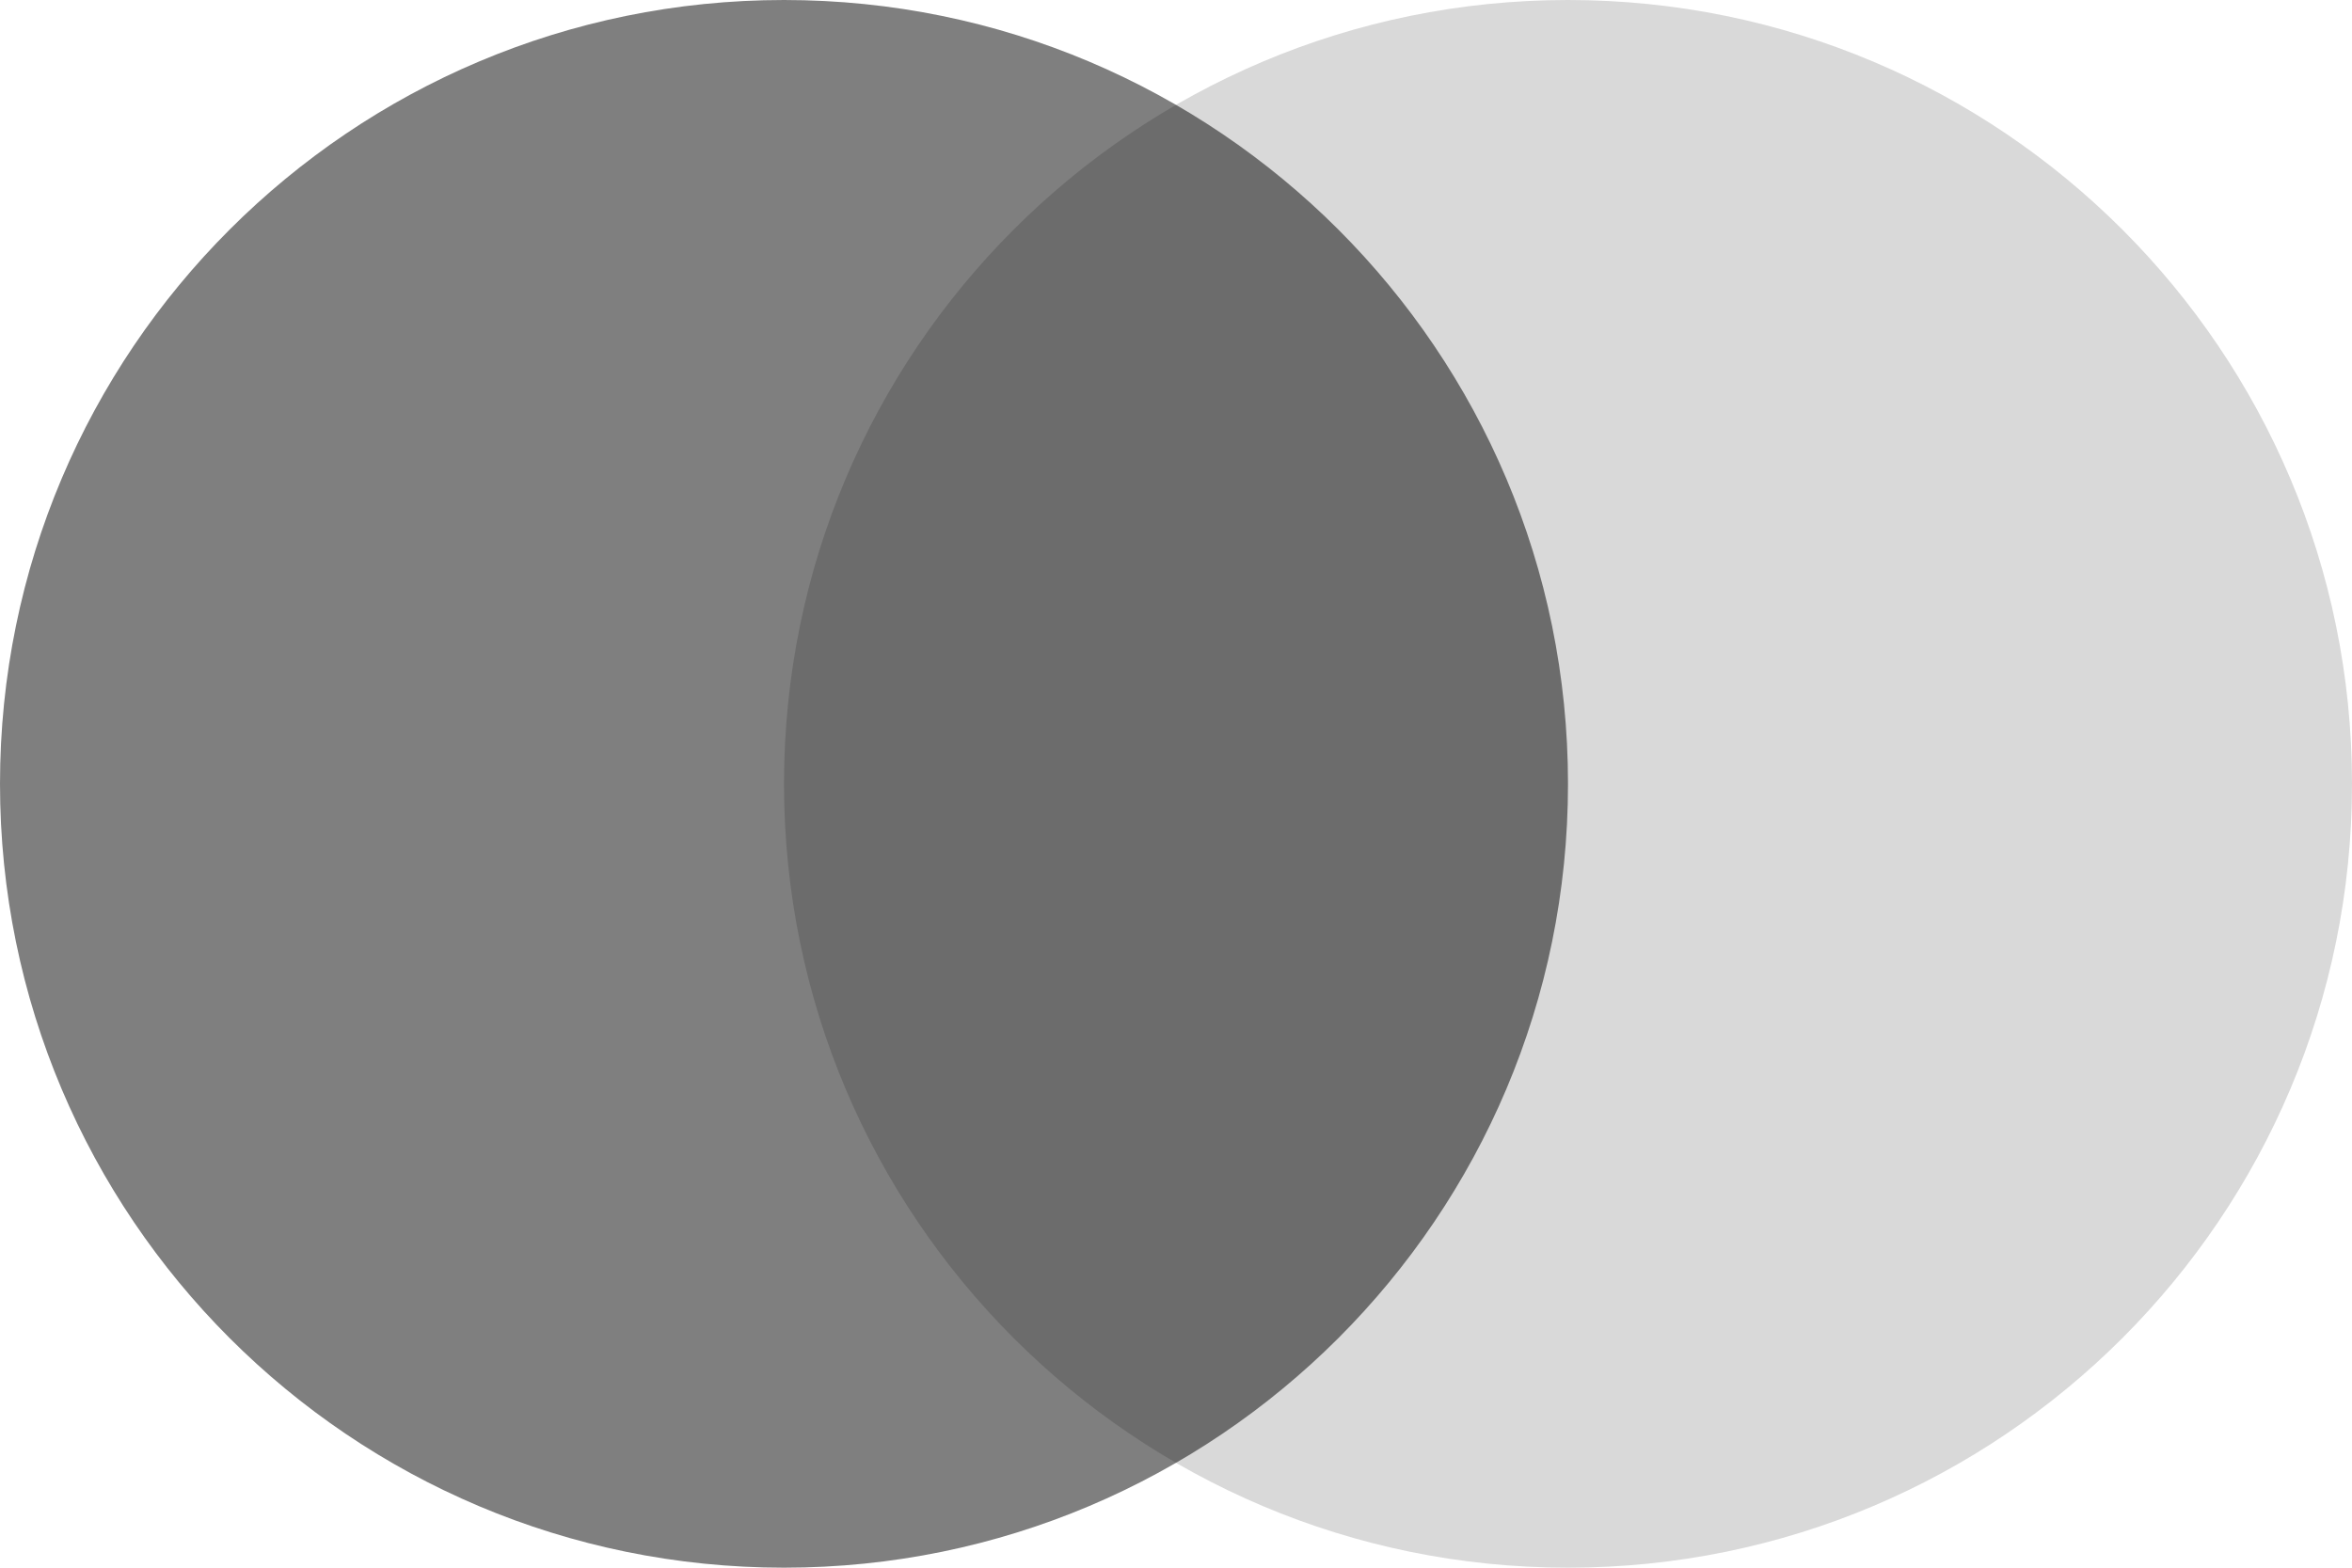
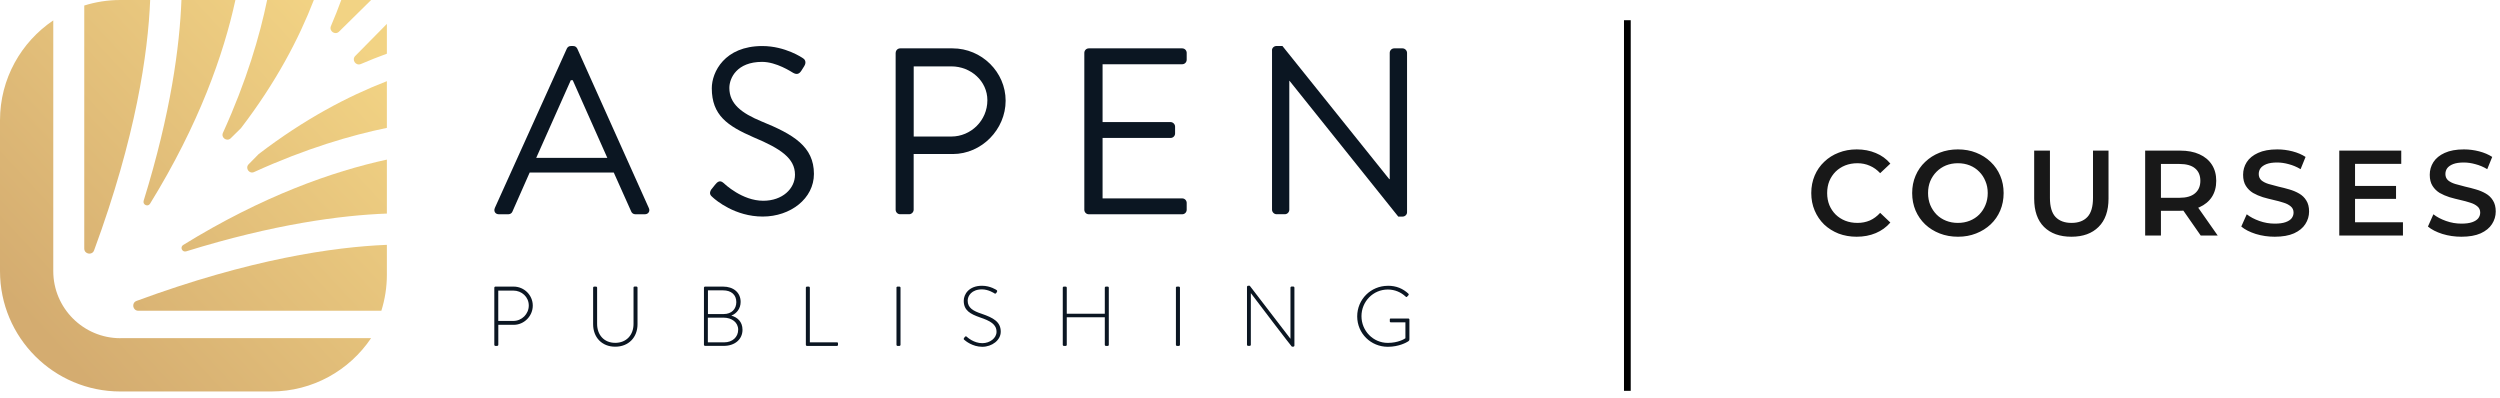
- <svg xmlns="http://www.w3.org/2000/svg" width="150" height="100" viewBox="0 0 150 100" fill="none">
-   <circle cx="50" cy="50" r="50" fill="black" fill-opacity="0.5" />
-   <circle cx="100" cy="50" r="50" fill="black" fill-opacity="0.15" />
+ <svg xmlns="http://www.w3.org/2000/svg" width="371" height="59" viewBox="0 0 371 59" fill="none">
+   <line x1="241.5" y1="3" x2="241.5" y2="58" stroke="black" />
+   <path d="M17.86 50.189C12.373 50.189 7.906 45.722 7.906 40.235V3.026C3.136 6.239 0 11.684 0 17.86V40.235C0 50.099 7.996 58.095 17.86 58.095H40.235C46.418 58.095 51.864 54.952 55.069 50.182H17.86V50.189Z" fill="url(#paint0_linear_6115_32380)" />
+   <path d="M55.082 0H50.643C50.188 1.248 49.678 2.537 49.113 3.86C48.789 4.611 49.733 5.266 50.312 4.694L55.075 0H55.082Z" fill="url(#paint1_linear_6115_32380)" />
+   <path d="M22.285 0H17.86C15.992 0 14.193 0.29 12.504 0.82V36.885C12.504 37.726 13.676 37.94 13.965 37.147C20.183 20.286 21.968 7.872 22.285 0Z" fill="url(#paint2_linear_6115_32380)" />
+   <path d="M34.934 0H26.925C26.669 6.824 25.36 16.75 21.32 29.785C21.134 30.378 21.941 30.757 22.265 30.233C29.551 18.411 33.184 8.058 34.934 0Z" fill="url(#paint3_linear_6115_32380)" />
+   <path d="M46.576 0.001H39.642C38.553 5.294 36.595 12.001 33.086 19.708C32.755 20.432 33.679 21.073 34.244 20.514L35.754 19.026C40.917 12.284 44.329 5.811 46.576 -0.006V0.001Z" fill="url(#paint4_linear_6115_32380)" />
+   <path d="M57.413 3.529V7.968C56.165 8.423 54.876 8.933 53.553 9.499C52.801 9.823 52.146 8.878 52.725 8.299L57.42 3.536L57.413 3.529Z" fill="url(#paint5_linear_6115_32380)" />
+   <path d="M57.413 36.334V40.759C57.413 42.627 57.123 44.426 56.593 46.115H20.528C19.687 46.115 19.473 44.943 20.266 44.654C37.133 38.436 49.548 36.651 57.413 36.334Z" fill="url(#paint6_linear_6115_32380)" />
+   <path d="M57.412 23.685V31.694C50.588 31.949 40.662 33.259 27.634 37.298C27.041 37.484 26.662 36.678 27.186 36.354C39.001 29.068 49.361 25.442 57.412 23.685Z" fill="url(#paint7_linear_6115_32380)" />
+   <path d="M57.412 12.043V18.977C52.125 20.066 45.411 22.024 37.705 25.532C36.981 25.863 36.34 24.94 36.898 24.375L38.387 22.865C45.129 17.702 51.602 14.29 57.419 12.043H57.412Z" fill="url(#paint8_linear_6115_32380)" />
+   <path d="M73.356 42.696C73.356 42.607 73.432 42.531 73.522 42.531H76.224C77.782 42.531 79.064 43.799 79.064 45.35C79.064 46.901 77.782 48.204 76.238 48.204H73.949V51.168C73.949 51.258 73.873 51.334 73.749 51.334H73.522C73.432 51.334 73.356 51.258 73.356 51.168V42.696ZM76.196 47.625C77.43 47.625 78.471 46.605 78.471 45.337C78.471 44.068 77.43 43.124 76.183 43.124H73.942V47.625H76.196Z" fill="#0B1622" />
+   <path d="M88.019 42.696C88.019 42.606 88.094 42.531 88.184 42.531H88.446C88.535 42.531 88.611 42.606 88.611 42.696V48.066C88.611 49.686 89.632 50.878 91.3 50.878C92.968 50.878 94.016 49.699 94.016 48.073V42.689C94.016 42.586 94.064 42.524 94.195 42.524H94.443C94.532 42.524 94.608 42.599 94.608 42.689V48.121C94.608 50.044 93.299 51.45 91.3 51.45C89.301 51.45 88.019 50.044 88.019 48.121V42.689V42.696Z" fill="#0B1622" />
+   <path d="M104.466 42.696C104.466 42.607 104.542 42.531 104.631 42.531H107.306C108.85 42.531 109.911 43.42 109.911 44.806C109.911 45.798 109.312 46.529 108.526 46.839C109.415 47.08 110.187 47.728 110.187 48.942C110.187 50.348 109.057 51.327 107.423 51.327H104.631C104.542 51.327 104.466 51.251 104.466 51.161V42.69V42.696ZM107.471 50.803C108.691 50.803 109.546 50.024 109.546 48.928C109.546 47.832 108.588 47.142 107.395 47.142H105.045V50.803H107.471ZM107.395 46.605C108.574 46.605 109.27 45.86 109.27 44.833C109.27 43.737 108.512 43.089 107.306 43.089H105.059V46.612H107.395V46.605Z" fill="#0B1622" />
+   <path d="M119.589 42.696C119.589 42.607 119.665 42.531 119.754 42.531H120.03C120.106 42.531 120.182 42.607 120.182 42.696V50.803H124.193C124.345 50.803 124.359 50.879 124.359 50.968V51.196C124.359 51.285 124.283 51.334 124.193 51.334H119.754C119.665 51.334 119.589 51.258 119.589 51.168V42.696Z" fill="#0B1622" />
+   <path d="M133.03 42.696C133.03 42.607 133.106 42.531 133.196 42.531H133.471C133.561 42.531 133.637 42.607 133.637 42.696V51.168C133.637 51.271 133.547 51.334 133.465 51.334H133.203C133.113 51.334 133.037 51.258 133.037 51.168V42.696H133.03Z" fill="#0B1622" />
+   <path d="M143.066 50.161L143.177 50.01C143.266 49.906 143.356 49.872 143.452 49.962C143.576 50.072 144.507 50.927 145.775 50.927C146.919 50.927 147.885 50.161 147.885 49.245C147.885 48.128 146.968 47.625 145.444 47.108C143.983 46.591 143.018 46.074 143.018 44.633C143.018 43.689 143.769 42.407 145.734 42.407C146.982 42.407 147.898 43.048 147.898 43.048C147.947 43.082 148.036 43.172 147.947 43.31C147.912 43.358 147.871 43.42 147.85 43.475C147.774 43.579 147.698 43.613 147.574 43.537C147.54 43.51 146.692 42.944 145.727 42.944C144.183 42.944 143.604 43.903 143.604 44.619C143.604 45.688 144.417 46.15 145.693 46.57C147.416 47.163 148.512 47.763 148.512 49.224C148.512 50.478 147.216 51.464 145.768 51.464C144.321 51.464 143.266 50.582 143.101 50.43C143.025 50.368 142.963 50.306 143.066 50.168V50.161Z" fill="#0B1622" />
+   <path d="M157.715 42.696C157.715 42.607 157.791 42.531 157.88 42.531H158.142C158.239 42.531 158.308 42.607 158.308 42.696V46.557H163.953V42.696C163.953 42.607 164.029 42.531 164.119 42.531H164.38C164.484 42.531 164.546 42.607 164.546 42.696V51.168C164.546 51.258 164.484 51.334 164.38 51.334H164.119C164.029 51.334 163.953 51.258 163.953 51.168V47.08H158.308V51.168C158.308 51.258 158.246 51.334 158.142 51.334H157.88C157.791 51.334 157.715 51.258 157.715 51.168V42.696Z" fill="#0B1622" />
+   <path d="M174.499 42.696C174.499 42.607 174.575 42.531 174.664 42.531H174.94C175.03 42.531 175.106 42.607 175.106 42.696V51.168C175.106 51.271 175.016 51.334 174.933 51.334H174.671C174.582 51.334 174.506 51.258 174.506 51.168V42.696H174.499Z" fill="#0B1622" />
+   <path d="M185.06 42.565C185.06 42.462 185.149 42.4 185.246 42.4H185.459L191.491 50.258H191.505V42.689C191.505 42.6 191.58 42.524 191.67 42.524H191.925C192.015 42.524 192.091 42.6 192.091 42.689V51.285C192.091 51.395 191.987 51.45 191.891 51.45H191.725C191.725 51.45 191.615 51.409 185.639 43.516H185.625V51.161C185.625 51.25 185.549 51.326 185.459 51.326H185.218C185.129 51.326 185.053 51.25 185.053 51.161V42.565H185.06Z" fill="#0B1622" />
+   <path d="M205.966 42.407C207.234 42.407 208.192 42.834 209.005 43.579C209.067 43.641 209.081 43.744 209.019 43.806C208.957 43.882 208.881 43.958 208.819 44.02C208.743 44.109 208.681 44.096 208.606 44.02C207.902 43.365 206.986 42.965 205.952 42.965C203.767 42.965 202.043 44.75 202.043 46.922C202.043 49.093 203.767 50.885 205.952 50.885C207.489 50.885 208.44 50.292 208.564 50.196V47.832H206.414C206.276 47.832 206.248 47.783 206.248 47.666V47.418C206.248 47.315 206.276 47.266 206.414 47.266H208.992C209.081 47.266 209.157 47.342 209.157 47.418V50.334C209.157 50.52 209.081 50.589 208.978 50.658C208.75 50.809 207.606 51.464 205.959 51.464C203.429 51.464 201.409 49.479 201.409 46.949C201.409 44.419 203.436 42.414 205.959 42.414L205.966 42.407Z" fill="#0B1622" />
+   <path d="M73.425 30.881L84.117 7.217C84.22 7.004 84.399 6.831 84.716 6.831H85.068C85.385 6.831 85.557 7.011 85.668 7.217L96.29 30.881C96.504 31.336 96.221 31.798 95.69 31.798H94.284C93.967 31.798 93.753 31.584 93.684 31.412L91.085 25.608H78.602L76.038 31.412C75.969 31.591 75.755 31.798 75.438 31.798H74.032C73.508 31.798 73.225 31.343 73.432 30.881H73.425ZM90.127 23.43C88.404 19.597 86.715 15.73 84.992 11.898H84.709L79.574 23.43H90.121H90.127Z" fill="#0B1622" />
+   <path d="M105.568 28.104C105.741 27.89 105.92 27.649 106.099 27.436C106.451 26.98 106.837 26.698 107.326 27.118C107.574 27.332 110.138 29.793 113.268 29.793C116.115 29.793 117.976 28.001 117.976 25.926C117.976 23.5 115.867 22.059 111.82 20.37C107.953 18.681 105.63 17.103 105.63 13.091C105.63 10.699 107.526 6.832 113.123 6.832C116.57 6.832 119.134 8.624 119.134 8.624C119.348 8.728 119.768 9.148 119.348 9.817C119.203 10.03 119.065 10.272 118.927 10.485C118.61 10.975 118.259 11.12 117.693 10.803C117.445 10.665 115.232 9.183 113.089 9.183C109.36 9.183 108.236 11.575 108.236 13.05C108.236 15.407 110.028 16.779 112.985 18.006C117.735 19.936 120.788 21.735 120.788 25.809C120.788 29.469 117.307 32.137 113.192 32.137C109.077 32.137 106.23 29.71 105.775 29.29C105.493 29.042 105.141 28.759 105.561 28.097L105.568 28.104Z" fill="#0B1622" />
+   <path d="M132.92 7.845C132.92 7.494 133.203 7.177 133.589 7.177H141.357C145.679 7.177 149.236 10.692 149.236 14.945C149.236 19.198 145.686 22.858 141.392 22.858H135.588V31.123C135.588 31.475 135.271 31.792 134.919 31.792H133.582C133.196 31.792 132.913 31.475 132.913 31.123V7.845H132.92ZM141.185 20.26C144.066 20.26 146.527 17.902 146.527 14.876C146.527 12.029 144.066 9.851 141.185 9.851H135.594V20.26H141.185Z" fill="#0B1622" />
+   <path d="M160.913 7.845C160.913 7.494 161.196 7.177 161.582 7.177H175.437C175.823 7.177 176.105 7.494 176.105 7.845V8.865C176.105 9.217 175.823 9.534 175.437 9.534H163.622V18.116H173.714C174.065 18.116 174.382 18.433 174.382 18.785V19.805C174.382 20.191 174.065 20.473 173.714 20.473H163.622V29.441H175.437C175.823 29.441 176.105 29.758 176.105 30.11V31.13C176.105 31.482 175.823 31.799 175.437 31.799H161.582C161.196 31.799 160.913 31.482 160.913 31.13V7.845Z" fill="#0B1622" />
+   <path d="M188.761 7.459C188.761 7.108 189.078 6.825 189.429 6.825H190.312L206.166 26.587H206.235V7.845C206.235 7.494 206.517 7.176 206.903 7.176H208.137C208.489 7.176 208.806 7.494 208.806 7.845V31.509C208.806 31.861 208.489 32.143 208.137 32.143H207.503L191.366 11.995H191.332V31.123C191.332 31.475 191.049 31.792 190.663 31.792H189.436C189.085 31.792 188.768 31.475 188.768 31.123V7.459H188.761Z" fill="#0B1622" />
+   <path d="M275.524 35.131C274.564 35.131 273.67 34.975 272.842 34.663C272.026 34.339 271.312 33.889 270.7 33.313C270.1 32.725 269.632 32.035 269.296 31.243C268.96 30.451 268.792 29.587 268.792 28.651C268.792 27.715 268.96 26.851 269.296 26.059C269.632 25.267 270.106 24.583 270.718 24.007C271.33 23.419 272.044 22.969 272.86 22.657C273.676 22.333 274.57 22.171 275.542 22.171C276.574 22.171 277.516 22.351 278.368 22.711C279.22 23.059 279.94 23.581 280.528 24.277L279.016 25.699C278.56 25.207 278.05 24.841 277.486 24.601C276.922 24.349 276.31 24.223 275.65 24.223C274.99 24.223 274.384 24.331 273.832 24.547C273.292 24.763 272.818 25.069 272.41 25.465C272.014 25.861 271.702 26.329 271.474 26.869C271.258 27.409 271.15 28.003 271.15 28.651C271.15 29.299 271.258 29.893 271.474 30.433C271.702 30.973 272.014 31.441 272.41 31.837C272.818 32.233 273.292 32.539 273.832 32.755C274.384 32.971 274.99 33.079 275.65 33.079C276.31 33.079 276.922 32.959 277.486 32.719C278.05 32.467 278.56 32.089 279.016 31.585L280.528 33.025C279.94 33.709 279.22 34.231 278.368 34.591C277.516 34.951 276.568 35.131 275.524 35.131ZM290.57 35.131C289.586 35.131 288.68 34.969 287.852 34.645C287.024 34.321 286.304 33.871 285.692 33.295C285.08 32.707 284.606 32.023 284.27 31.243C283.934 30.451 283.766 29.587 283.766 28.651C283.766 27.715 283.934 26.857 284.27 26.077C284.606 25.285 285.08 24.601 285.692 24.025C286.304 23.437 287.024 22.981 287.852 22.657C288.68 22.333 289.58 22.171 290.552 22.171C291.536 22.171 292.436 22.333 293.252 22.657C294.08 22.981 294.8 23.437 295.412 24.025C296.024 24.601 296.498 25.285 296.834 26.077C297.17 26.857 297.338 27.715 297.338 28.651C297.338 29.587 297.17 30.451 296.834 31.243C296.498 32.035 296.024 32.719 295.412 33.295C294.8 33.871 294.08 34.321 293.252 34.645C292.436 34.969 291.542 35.131 290.57 35.131ZM290.552 33.079C291.188 33.079 291.776 32.971 292.316 32.755C292.856 32.539 293.324 32.233 293.72 31.837C294.116 31.429 294.422 30.961 294.638 30.433C294.866 29.893 294.98 29.299 294.98 28.651C294.98 28.003 294.866 27.415 294.638 26.887C294.422 26.347 294.116 25.879 293.72 25.483C293.324 25.075 292.856 24.763 292.316 24.547C291.776 24.331 291.188 24.223 290.552 24.223C289.916 24.223 289.328 24.331 288.788 24.547C288.26 24.763 287.792 25.075 287.384 25.483C286.988 25.879 286.676 26.347 286.448 26.887C286.232 27.415 286.124 28.003 286.124 28.651C286.124 29.287 286.232 29.875 286.448 30.415C286.676 30.955 286.988 31.429 287.384 31.837C287.78 32.233 288.248 32.539 288.788 32.755C289.328 32.971 289.916 33.079 290.552 33.079ZM307.397 35.131C305.669 35.131 304.313 34.645 303.329 33.673C302.357 32.701 301.871 31.297 301.871 29.461V22.351H304.211V29.371C304.211 30.667 304.487 31.609 305.039 32.197C305.603 32.785 306.395 33.079 307.415 33.079C308.435 33.079 309.221 32.785 309.773 32.197C310.325 31.609 310.601 30.667 310.601 29.371V22.351H312.905V29.461C312.905 31.297 312.413 32.701 311.429 33.673C310.457 34.645 309.113 35.131 307.397 35.131ZM318.342 34.951V22.351H323.526C324.642 22.351 325.596 22.531 326.388 22.891C327.192 23.251 327.81 23.767 328.242 24.439C328.674 25.111 328.89 25.909 328.89 26.833C328.89 27.757 328.674 28.555 328.242 29.227C327.81 29.887 327.192 30.397 326.388 30.757C325.596 31.105 324.642 31.279 323.526 31.279H319.638L320.682 30.217V34.951H318.342ZM326.586 34.951L323.4 30.379H325.902L329.106 34.951H326.586ZM320.682 30.469L319.638 29.353H323.418C324.45 29.353 325.224 29.131 325.74 28.687C326.268 28.243 326.532 27.625 326.532 26.833C326.532 26.029 326.268 25.411 325.74 24.979C325.224 24.547 324.45 24.331 323.418 24.331H319.638L320.682 23.179V30.469ZM337.574 35.131C336.59 35.131 335.648 34.993 334.748 34.717C333.848 34.429 333.134 34.063 332.606 33.619L333.416 31.801C333.92 32.197 334.544 32.527 335.288 32.791C336.032 33.055 336.794 33.187 337.574 33.187C338.234 33.187 338.768 33.115 339.176 32.971C339.584 32.827 339.884 32.635 340.076 32.395C340.268 32.143 340.364 31.861 340.364 31.549C340.364 31.165 340.226 30.859 339.95 30.631C339.674 30.391 339.314 30.205 338.87 30.073C338.438 29.929 337.952 29.797 337.412 29.677C336.884 29.557 336.35 29.419 335.81 29.263C335.282 29.095 334.796 28.885 334.352 28.633C333.92 28.369 333.566 28.021 333.29 27.589C333.014 27.157 332.876 26.605 332.876 25.933C332.876 25.249 333.056 24.625 333.416 24.061C333.788 23.485 334.346 23.029 335.09 22.693C335.846 22.345 336.8 22.171 337.952 22.171C338.708 22.171 339.458 22.267 340.202 22.459C340.946 22.651 341.594 22.927 342.146 23.287L341.408 25.105C340.844 24.769 340.262 24.523 339.662 24.367C339.062 24.199 338.486 24.115 337.934 24.115C337.286 24.115 336.758 24.193 336.35 24.349C335.954 24.505 335.66 24.709 335.468 24.961C335.288 25.213 335.198 25.501 335.198 25.825C335.198 26.209 335.33 26.521 335.594 26.761C335.87 26.989 336.224 27.169 336.656 27.301C337.1 27.433 337.592 27.565 338.132 27.697C338.672 27.817 339.206 27.955 339.734 28.111C340.274 28.267 340.76 28.471 341.192 28.723C341.636 28.975 341.99 29.317 342.254 29.749C342.53 30.181 342.668 30.727 342.668 31.387C342.668 32.059 342.482 32.683 342.11 33.259C341.75 33.823 341.192 34.279 340.436 34.627C339.68 34.963 338.726 35.131 337.574 35.131ZM349.308 27.589H355.572V29.515H349.308V27.589ZM349.488 32.989H356.598V34.951H347.148V22.351H356.346V24.313H349.488V32.989ZM365.273 35.131C364.289 35.131 363.347 34.993 362.447 34.717C361.547 34.429 360.833 34.063 360.305 33.619L361.115 31.801C361.619 32.197 362.243 32.527 362.987 32.791C363.731 33.055 364.493 33.187 365.273 33.187C365.933 33.187 366.467 33.115 366.875 32.971C367.283 32.827 367.583 32.635 367.775 32.395C367.967 32.143 368.063 31.861 368.063 31.549C368.063 31.165 367.925 30.859 367.649 30.631C367.373 30.391 367.013 30.205 366.569 30.073C366.137 29.929 365.651 29.797 365.111 29.677C364.583 29.557 364.049 29.419 363.509 29.263C362.981 29.095 362.495 28.885 362.051 28.633C361.619 28.369 361.265 28.021 360.989 27.589C360.713 27.157 360.575 26.605 360.575 25.933C360.575 25.249 360.755 24.625 361.115 24.061C361.487 23.485 362.045 23.029 362.789 22.693C363.545 22.345 364.499 22.171 365.651 22.171C366.407 22.171 367.157 22.267 367.901 22.459C368.645 22.651 369.293 22.927 369.845 23.287L369.107 25.105C368.543 24.769 367.961 24.523 367.361 24.367C366.761 24.199 366.185 24.115 365.633 24.115C364.985 24.115 364.457 24.193 364.049 24.349C363.653 24.505 363.359 24.709 363.167 24.961C362.987 25.213 362.897 25.501 362.897 25.825C362.897 26.209 363.029 26.521 363.293 26.761C363.569 26.989 363.923 27.169 364.355 27.301C364.799 27.433 365.291 27.565 365.831 27.697C366.371 27.817 366.905 27.955 367.433 28.111C367.973 28.267 368.459 28.471 368.891 28.723C369.335 28.975 369.689 29.317 369.953 29.749C370.229 30.181 370.367 30.727 370.367 31.387C370.367 32.059 370.181 32.683 369.809 33.259C369.449 33.823 368.891 34.279 368.135 34.627C367.379 34.963 366.425 35.131 365.273 35.131Z" fill="#181818" />
+   <defs>
+     <linearGradient id="paint0_linear_6115_32380" x1="-3.481" y1="59.343" x2="63.665" y2="-3.177" gradientUnits="userSpaceOnUse">
+       <stop offset="0.15" stop-color="#D4AC70" />
+       <stop offset="0.85" stop-color="#F2D384" />
+     </linearGradient>
+     <linearGradient id="paint1_linear_6115_32380" x1="-6.845" y1="55.724" x2="60.3" y2="-6.797" gradientUnits="userSpaceOnUse">
+       <stop offset="0.15" stop-color="#D4AC70" />
+       <stop offset="0.85" stop-color="#F2D384" />
+     </linearGradient>
+     <linearGradient id="paint2_linear_6115_32380" x1="-15.813" y1="46.094" x2="51.333" y2="-16.426" gradientUnits="userSpaceOnUse">
+       <stop offset="0.15" stop-color="#D4AC70" />
+       <stop offset="0.85" stop-color="#F2D384" />
+     </linearGradient>
+     <linearGradient id="paint3_linear_6115_32380" x1="-12.497" y1="49.658" x2="54.656" y2="-12.856" gradientUnits="userSpaceOnUse">
+       <stop offset="0.15" stop-color="#D4AC70" />
+       <stop offset="0.85" stop-color="#F2D384" />
+     </linearGradient>
+     <linearGradient id="paint4_linear_6115_32380" x1="-9.189" y1="53.208" x2="57.964" y2="-9.312" gradientUnits="userSpaceOnUse">
+       <stop offset="0.15" stop-color="#D4AC70" />
+       <stop offset="0.85" stop-color="#F2D384" />
+     </linearGradient>
+     <linearGradient id="paint5_linear_6115_32380" x1="-1.93" y1="61.004" x2="65.216" y2="-1.516" gradientUnits="userSpaceOnUse">
+       <stop offset="0.15" stop-color="#D4AC70" />
+       <stop offset="0.85" stop-color="#F2D384" />
+     </linearGradient>
+     <linearGradient id="paint6_linear_6115_32380" x1="8.996" y1="72.743" x2="76.148" y2="10.223" gradientUnits="userSpaceOnUse">
+       <stop offset="0.15" stop-color="#D4AC70" />
+       <stop offset="0.85" stop-color="#F2D384" />
+     </linearGradient>
+     <linearGradient id="paint7_linear_6115_32380" x1="5.142" y1="68.607" x2="72.294" y2="6.087" gradientUnits="userSpaceOnUse">
+       <stop offset="0.15" stop-color="#D4AC70" />
+       <stop offset="0.85" stop-color="#F2D384" />
+     </linearGradient>
+     <linearGradient id="paint8_linear_6115_32380" x1="1.213" y1="64.382" x2="68.365" y2="1.869" gradientUnits="userSpaceOnUse">
+       <stop offset="0.15" stop-color="#D4AC70" />
+       <stop offset="0.85" stop-color="#F2D384" />
+     </linearGradient>
+   </defs>
</svg>
